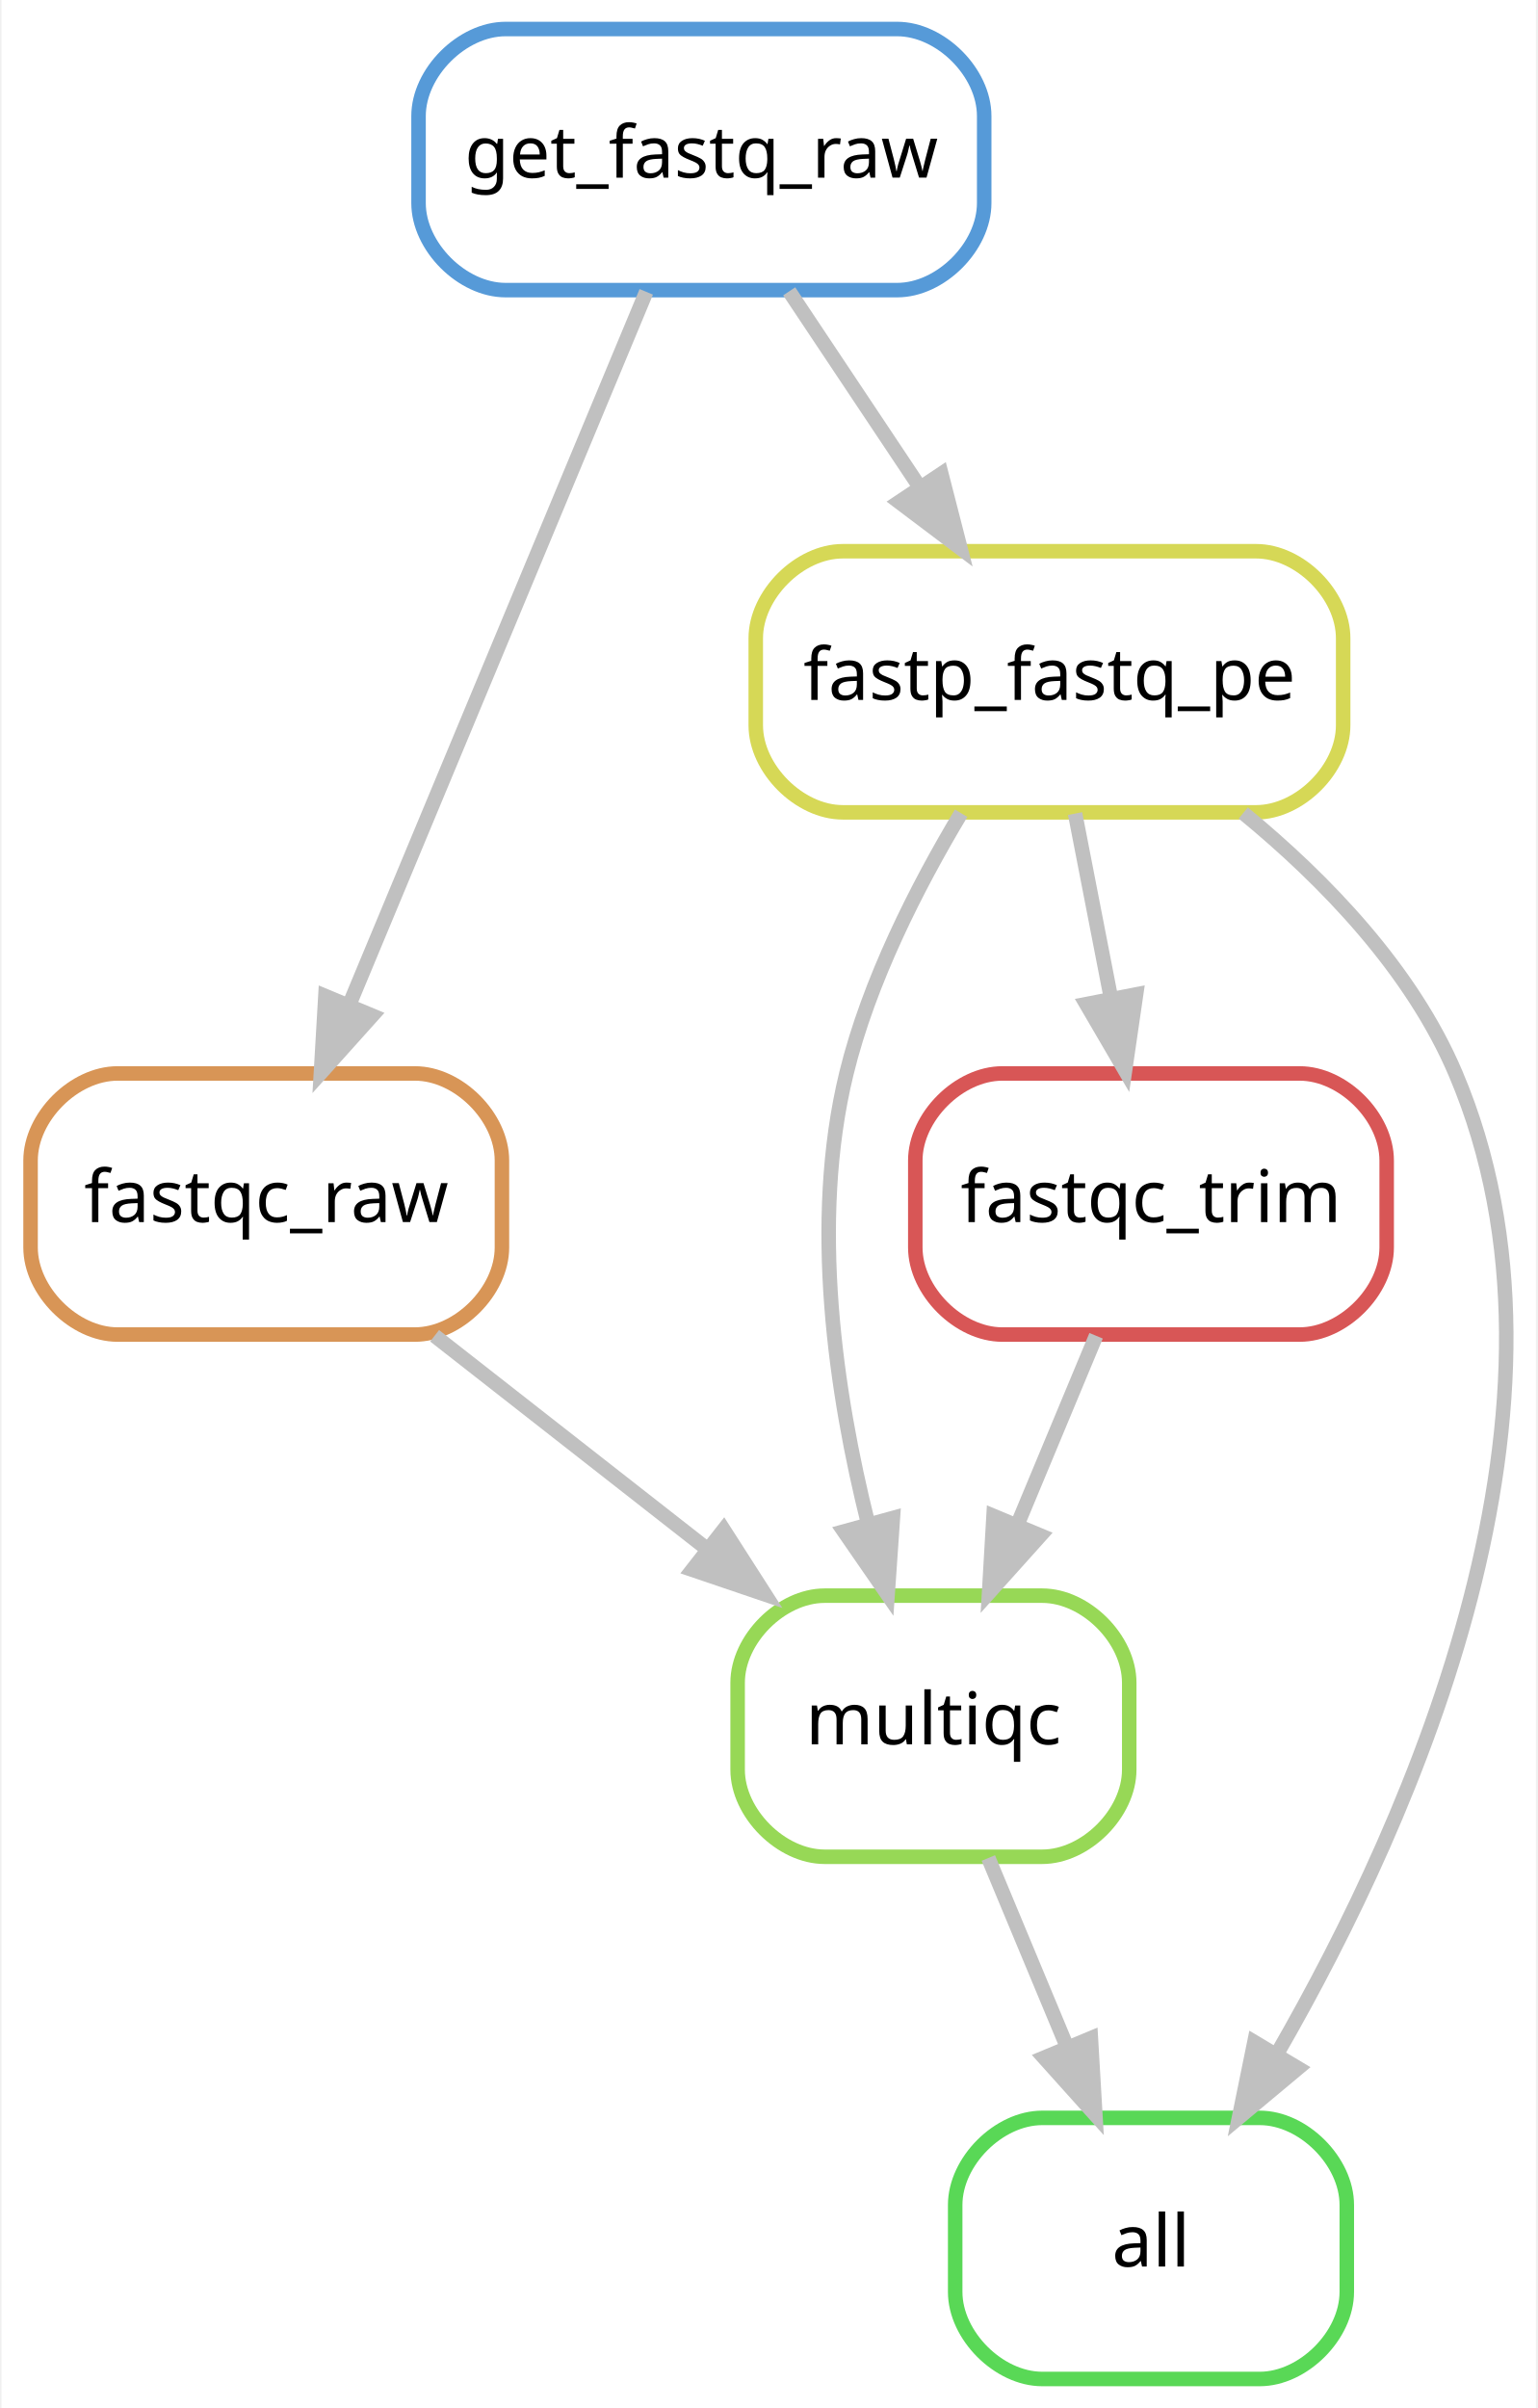
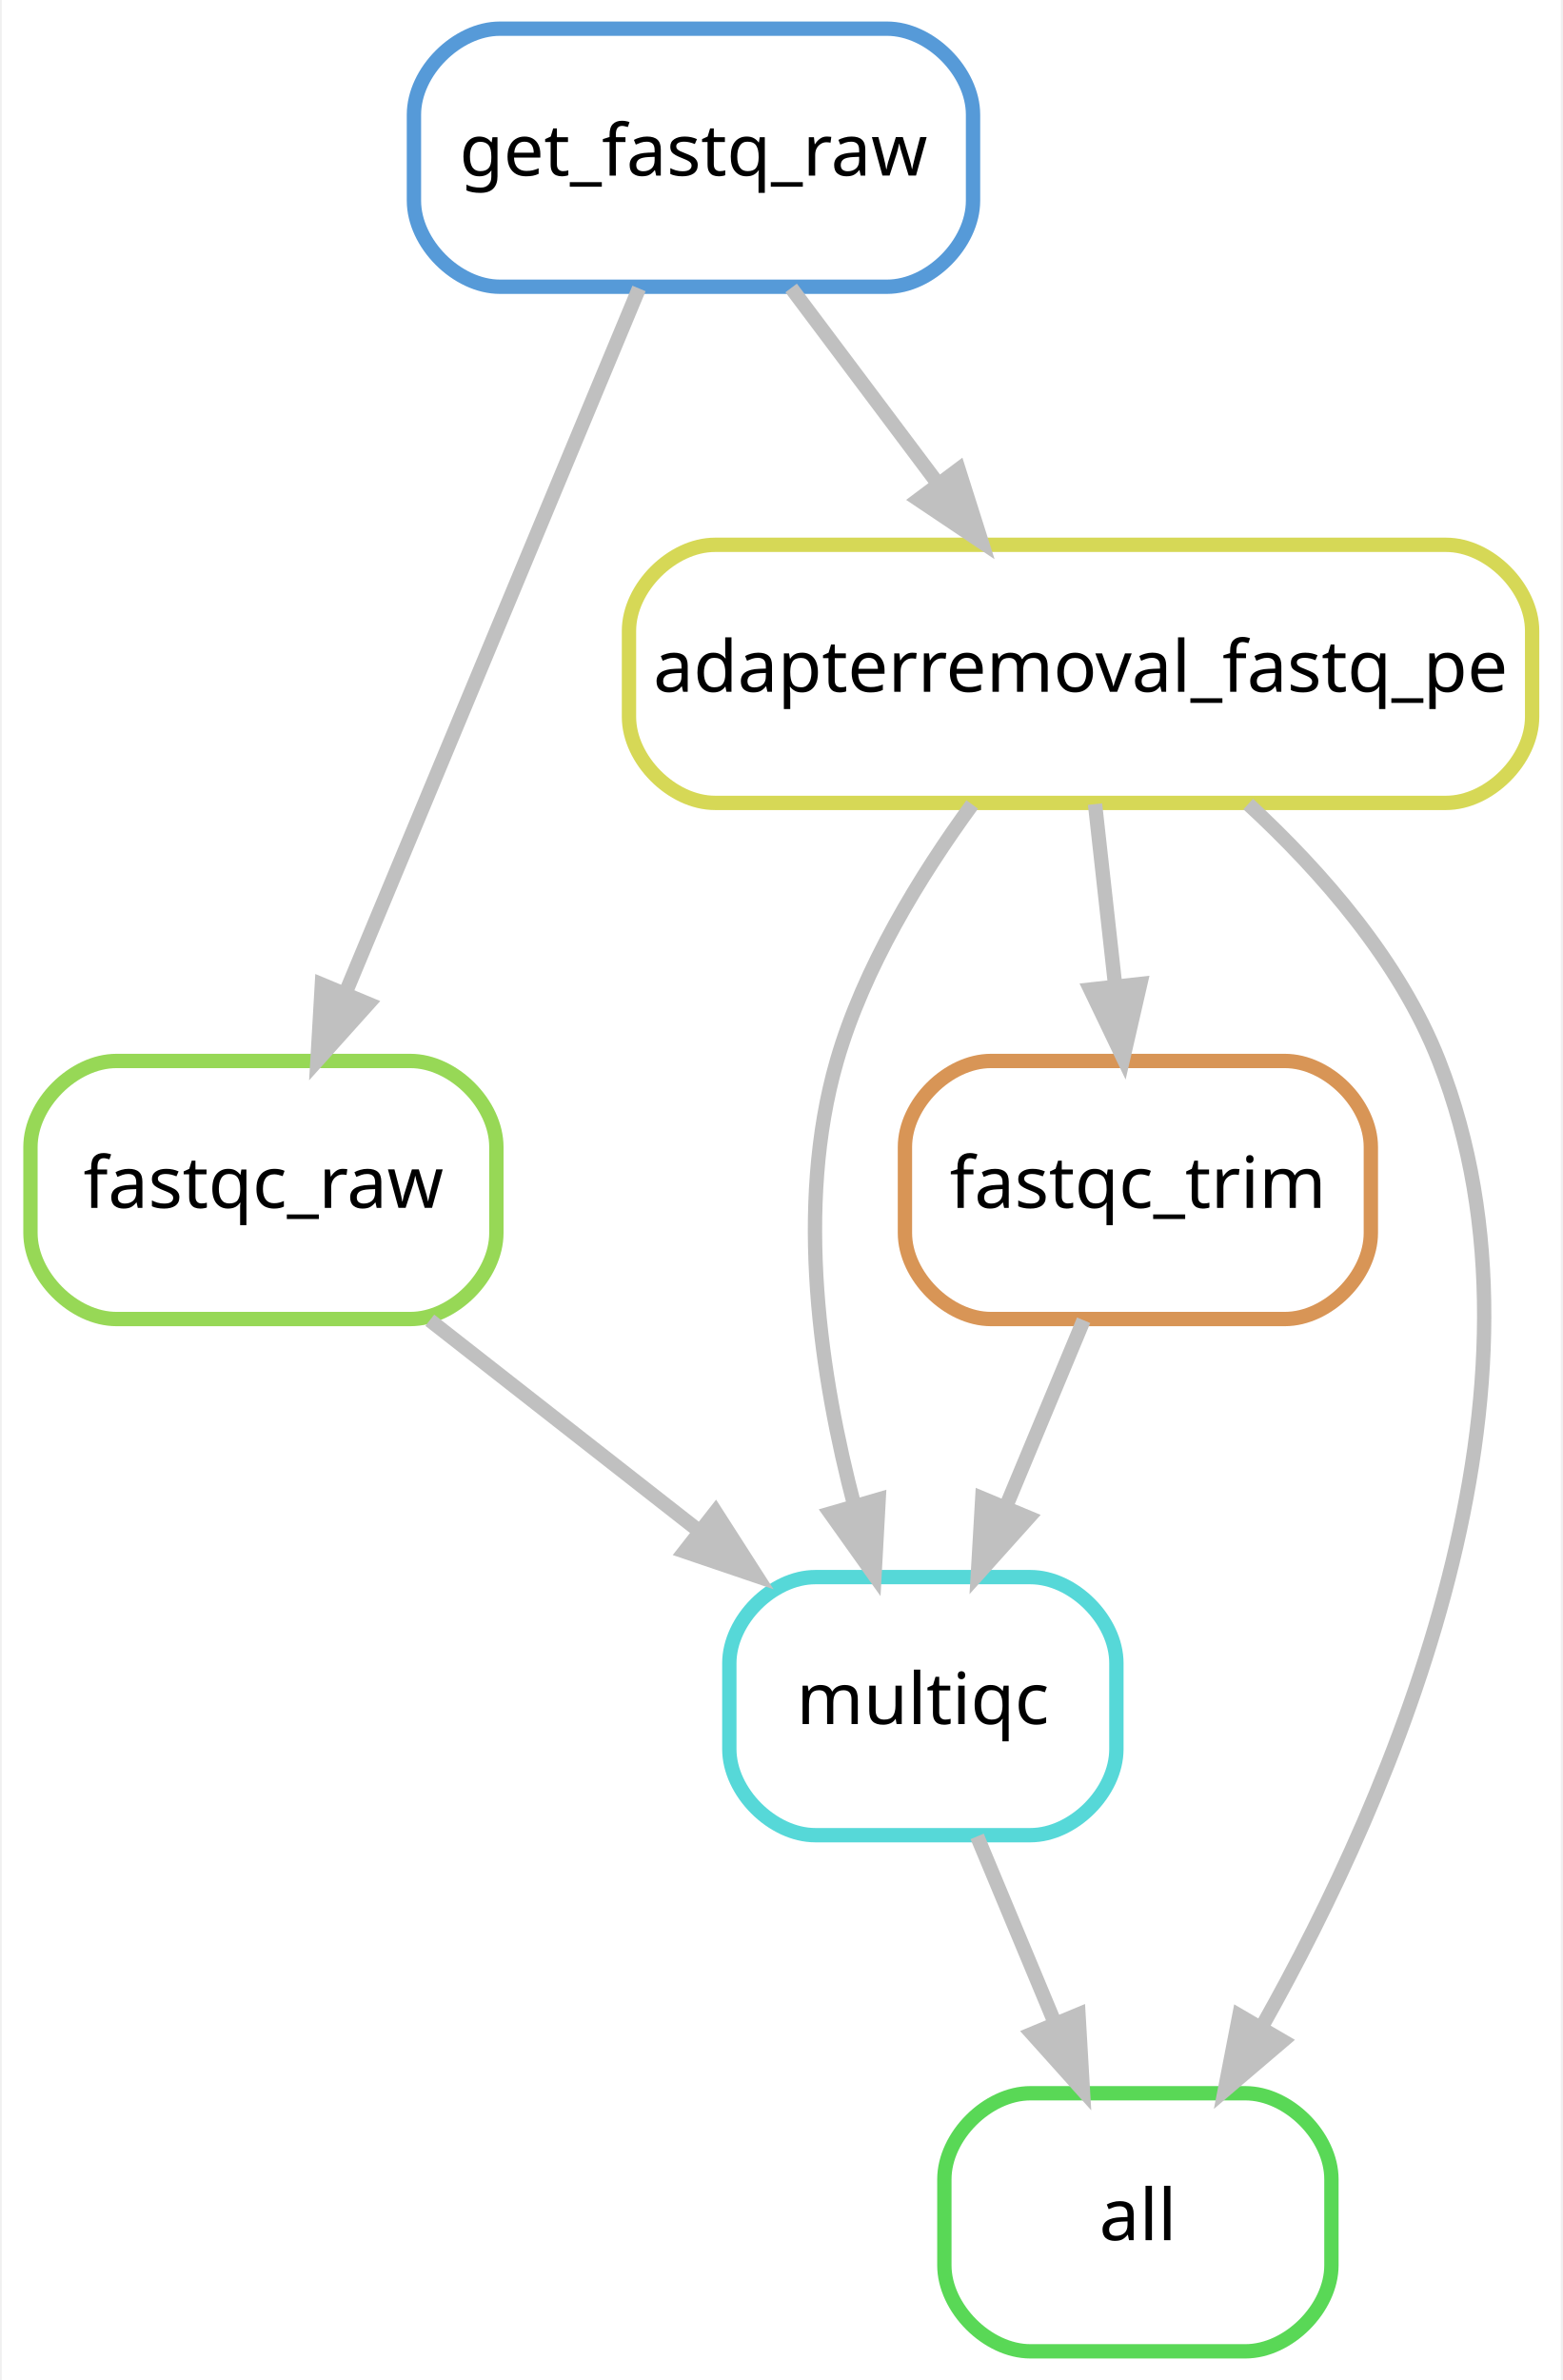
- <svg xmlns="http://www.w3.org/2000/svg" width="212pt" height="332pt" viewBox="0.00 0.00 211.57 332.00">
+ <svg xmlns="http://www.w3.org/2000/svg" width="218pt" height="332pt" viewBox="0.00 0.00 217.50 332.00">
  <g id="graph0" class="graph" transform="scale(1 1) rotate(0) translate(4 328)">
-     <polygon fill="#ffffff" stroke="transparent" points="-4,4 -4,-328 207.574,-328 207.574,4 -4,4" />
+     <polygon fill="#ffffff" stroke="transparent" points="-4,4 -4,-328 213.5,-328 213.5,4 -4,4" />
    <g id="node1" class="node">
      <path fill="none" stroke="#59d856" stroke-width="2" d="M169.5,-36C169.5,-36 139.5,-36 139.5,-36 133.5,-36 127.5,-30 127.5,-24 127.5,-24 127.5,-12 127.5,-12 127.5,-6 133.5,0 139.5,0 139.5,0 169.5,0 169.5,0 175.5,0 181.5,-6 181.5,-12 181.5,-12 181.5,-24 181.5,-24 181.5,-30 175.5,-36 169.5,-36" />
      <text text-anchor="middle" x="154.5" y="-15.5" font-family="sans" font-size="10.00" fill="#000000">all</text>
    </g>
    <g id="node2" class="node">
-       <path fill="none" stroke="#97d856" stroke-width="2" d="M139.5,-108C139.5,-108 109.5,-108 109.5,-108 103.5,-108 97.5,-102 97.5,-96 97.5,-96 97.5,-84 97.5,-84 97.5,-78 103.5,-72 109.5,-72 109.5,-72 139.5,-72 139.5,-72 145.5,-72 151.5,-78 151.5,-84 151.5,-84 151.5,-96 151.5,-96 151.5,-102 145.5,-108 139.5,-108" />
+       <path fill="none" stroke="#56d8d8" stroke-width="2" d="M139.5,-108C139.5,-108 109.5,-108 109.5,-108 103.5,-108 97.5,-102 97.5,-96 97.5,-96 97.5,-84 97.5,-84 97.5,-78 103.5,-72 109.5,-72 109.5,-72 139.5,-72 139.5,-72 145.5,-72 151.5,-78 151.5,-84 151.5,-84 151.5,-96 151.5,-96 151.5,-102 145.5,-108 139.5,-108" />
      <text text-anchor="middle" x="124.5" y="-87.5" font-family="sans" font-size="10.00" fill="#000000">multiqc</text>
    </g>
-     <g id="edge1" class="edge">
+     <g id="edge2" class="edge">
      <path fill="none" stroke="#c0c0c0" stroke-width="2" d="M132.07,-71.831C135.349,-63.962 139.262,-54.571 142.894,-45.853" />
      <polygon fill="#c0c0c0" stroke="#c0c0c0" stroke-width="2" points="146.212,-46.99 146.828,-36.413 139.751,-44.298 146.212,-46.99" />
    </g>
    <g id="node3" class="node">
-       <path fill="none" stroke="#d89556" stroke-width="2" d="M53,-180C53,-180 12,-180 12,-180 6,-180 0,-174 0,-168 0,-168 0,-156 0,-156 0,-150 6,-144 12,-144 12,-144 53,-144 53,-144 59,-144 65,-150 65,-156 65,-156 65,-168 65,-168 65,-174 59,-180 53,-180" />
+       <path fill="none" stroke="#97d856" stroke-width="2" d="M53,-180C53,-180 12,-180 12,-180 6,-180 0,-174 0,-168 0,-168 0,-156 0,-156 0,-150 6,-144 12,-144 12,-144 53,-144 53,-144 59,-144 65,-150 65,-156 65,-156 65,-168 65,-168 65,-174 59,-180 53,-180" />
      <text text-anchor="middle" x="32.5" y="-159.5" font-family="sans" font-size="10.00" fill="#000000">fastqc_raw</text>
    </g>
-     <g id="edge4" class="edge">
+     <g id="edge5" class="edge">
      <path fill="none" stroke="#c0c0c0" stroke-width="2" d="M55.715,-143.831C67.047,-134.963 80.846,-124.164 93.103,-114.572" />
      <polygon fill="#c0c0c0" stroke="#c0c0c0" stroke-width="2" points="95.574,-117.082 101.292,-108.163 91.26,-111.57 95.574,-117.082" />
    </g>
    <g id="node4" class="node">
      <path fill="none" stroke="#569ad8" stroke-width="2" d="M119.5,-324C119.5,-324 65.5,-324 65.5,-324 59.5,-324 53.5,-318 53.5,-312 53.5,-312 53.5,-300 53.5,-300 53.5,-294 59.5,-288 65.5,-288 65.5,-288 119.5,-288 119.5,-288 125.5,-288 131.5,-294 131.5,-300 131.5,-300 131.5,-312 131.5,-312 131.5,-318 125.5,-324 119.5,-324" />
      <text text-anchor="middle" x="92.5" y="-303.5" font-family="sans" font-size="10.00" fill="#000000">get_fastq_raw</text>
    </g>
    <g id="edge6" class="edge">
      <path fill="none" stroke="#c0c0c0" stroke-width="2" d="M84.901,-287.762C74.577,-262.985 56.03,-218.471 43.998,-189.594" />
      <polygon fill="#c0c0c0" stroke="#c0c0c0" stroke-width="2" points="47.114,-187.974 40.037,-180.09 40.653,-190.667 47.114,-187.974" />
    </g>
    <g id="node5" class="node">
-       <path fill="none" stroke="#d6d856" stroke-width="2" d="M169,-252C169,-252 112,-252 112,-252 106,-252 100,-246 100,-240 100,-240 100,-228 100,-228 100,-222 106,-216 112,-216 112,-216 169,-216 169,-216 175,-216 181,-222 181,-228 181,-228 181,-240 181,-240 181,-246 175,-252 169,-252" />
-       <text text-anchor="middle" x="140.5" y="-231.5" font-family="sans" font-size="10.00" fill="#000000">fastp_fastq_pe</text>
+       <path fill="none" stroke="#d6d856" stroke-width="2" d="M197.5,-252C197.5,-252 95.5,-252 95.5,-252 89.5,-252 83.5,-246 83.5,-240 83.5,-240 83.5,-228 83.5,-228 83.5,-222 89.5,-216 95.5,-216 95.5,-216 197.5,-216 197.5,-216 203.5,-216 209.5,-222 209.5,-228 209.5,-228 209.5,-240 209.5,-240 209.5,-246 203.5,-252 197.5,-252" />
+       <text text-anchor="middle" x="146.5" y="-231.5" font-family="sans" font-size="10.00" fill="#000000">adapterremoval_fastq_pe</text>
    </g>
    <g id="edge7" class="edge">
-       <path fill="none" stroke="#c0c0c0" stroke-width="2" d="M104.612,-287.831C110.028,-279.708 116.524,-269.964 122.492,-261.012" />
-       <polygon fill="#c0c0c0" stroke="#c0c0c0" stroke-width="2" points="125.59,-262.675 128.225,-252.413 119.765,-258.792 125.59,-262.675" />
+       <path fill="none" stroke="#c0c0c0" stroke-width="2" d="M106.126,-287.831C112.346,-279.539 119.832,-269.557 126.66,-260.453" />
+       <polygon fill="#c0c0c0" stroke="#c0c0c0" stroke-width="2" points="129.49,-262.513 132.69,-252.413 123.89,-258.313 129.49,-262.513" />
    </g>
-     <g id="edge2" class="edge">
-       <path fill="none" stroke="#c0c0c0" stroke-width="2" d="M167.223,-215.91C178.508,-206.644 190.426,-194.295 196.5,-180 215.839,-134.487 190.899,-77.886 172.008,-45.057" />
-       <polygon fill="#c0c0c0" stroke="#c0c0c0" stroke-width="2" points="174.771,-42.856 166.639,-36.064 168.76,-46.444 174.771,-42.856" />
+     <g id="edge1" class="edge">
+       <path fill="none" stroke="#c0c0c0" stroke-width="2" d="M169.891,-215.838C180.133,-206.394 191.046,-193.918 196.5,-180 214.446,-134.204 190.291,-78.134 171.868,-45.405" />
+       <polygon fill="#c0c0c0" stroke="#c0c0c0" stroke-width="2" points="174.691,-43.298 166.626,-36.427 168.646,-46.828 174.691,-43.298" />
    </g>
-     <g id="edge5" class="edge">
-       <path fill="none" stroke="#c0c0c0" stroke-width="2" d="M128.318,-215.882C122.269,-205.789 115.602,-192.722 112.5,-180 107.505,-159.517 111.005,-135.87 115.487,-117.957" />
-       <polygon fill="#c0c0c0" stroke="#c0c0c0" stroke-width="2" points="118.91,-118.709 118.182,-108.139 112.16,-116.856 118.91,-118.709" />
+     <g id="edge4" class="edge">
+       <path fill="none" stroke="#c0c0c0" stroke-width="2" d="M131.386,-215.777C124.145,-205.859 116.248,-192.986 112.5,-180 106.627,-159.649 110.225,-135.865 114.971,-117.86" />
+       <polygon fill="#c0c0c0" stroke="#c0c0c0" stroke-width="2" points="118.333,-118.832 117.753,-108.254 111.609,-116.885 118.333,-118.832" />
    </g>
    <g id="node6" class="node">
-       <path fill="none" stroke="#d85656" stroke-width="2" d="M175,-180C175,-180 134,-180 134,-180 128,-180 122,-174 122,-168 122,-168 122,-156 122,-156 122,-150 128,-144 134,-144 134,-144 175,-144 175,-144 181,-144 187,-150 187,-156 187,-156 187,-168 187,-168 187,-174 181,-180 175,-180" />
+       <path fill="none" stroke="#d89556" stroke-width="2" d="M175,-180C175,-180 134,-180 134,-180 128,-180 122,-174 122,-168 122,-168 122,-156 122,-156 122,-150 128,-144 134,-144 134,-144 175,-144 175,-144 181,-144 187,-150 187,-156 187,-156 187,-168 187,-168 187,-174 181,-180 175,-180" />
      <text text-anchor="middle" x="154.5" y="-159.5" font-family="sans" font-size="10.00" fill="#000000">fastqc_trim</text>
    </g>
    <g id="edge8" class="edge">
-       <path fill="none" stroke="#c0c0c0" stroke-width="2" d="M144.033,-215.831C145.53,-208.131 147.31,-198.974 148.975,-190.417" />
-       <polygon fill="#c0c0c0" stroke="#c0c0c0" stroke-width="2" points="152.446,-190.898 150.92,-180.413 145.575,-189.561 152.446,-190.898" />
+       <path fill="none" stroke="#c0c0c0" stroke-width="2" d="M148.519,-215.831C149.374,-208.131 150.392,-198.974 151.343,-190.417" />
+       <polygon fill="#c0c0c0" stroke="#c0c0c0" stroke-width="2" points="154.828,-190.739 152.454,-180.413 147.871,-189.966 154.828,-190.739" />
    </g>
    <g id="edge3" class="edge">
      <path fill="none" stroke="#c0c0c0" stroke-width="2" d="M146.93,-143.831C143.651,-135.962 139.738,-126.571 136.106,-117.853" />
      <polygon fill="#c0c0c0" stroke="#c0c0c0" stroke-width="2" points="139.249,-116.298 132.172,-108.413 132.788,-118.99 139.249,-116.298" />
    </g>
  </g>
</svg>
